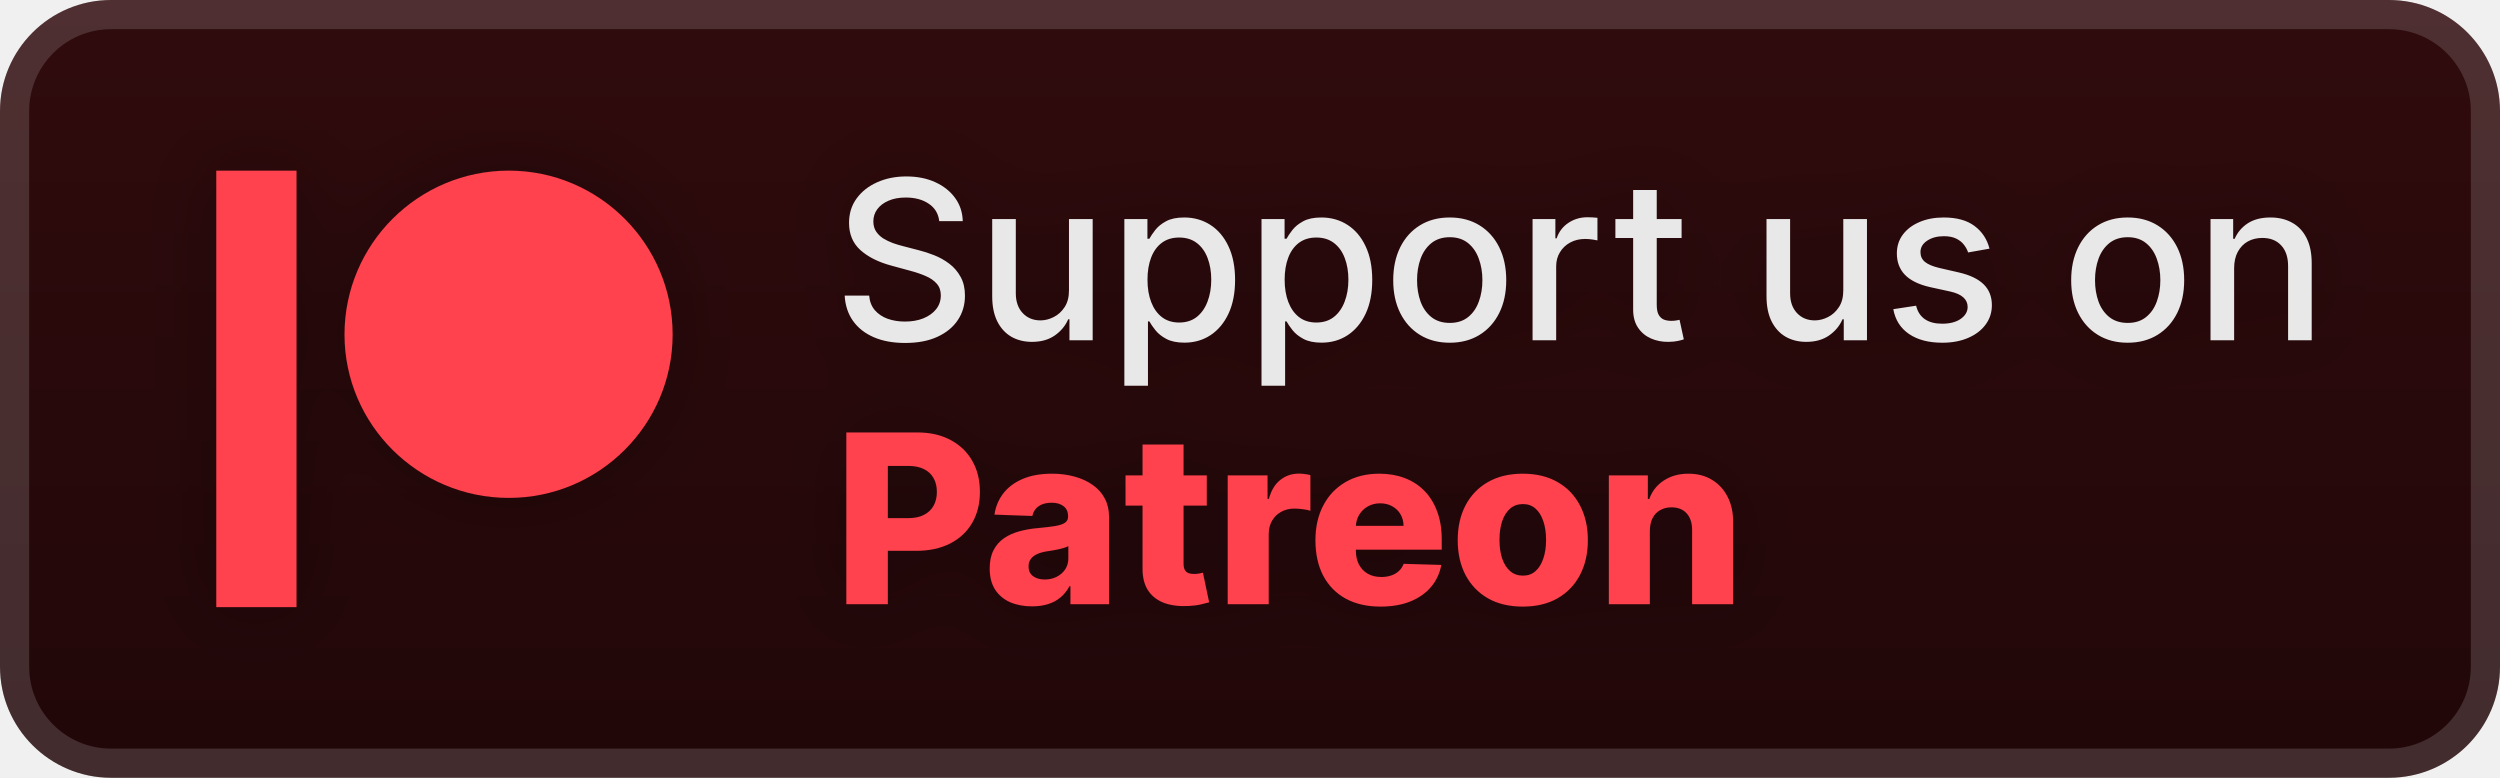
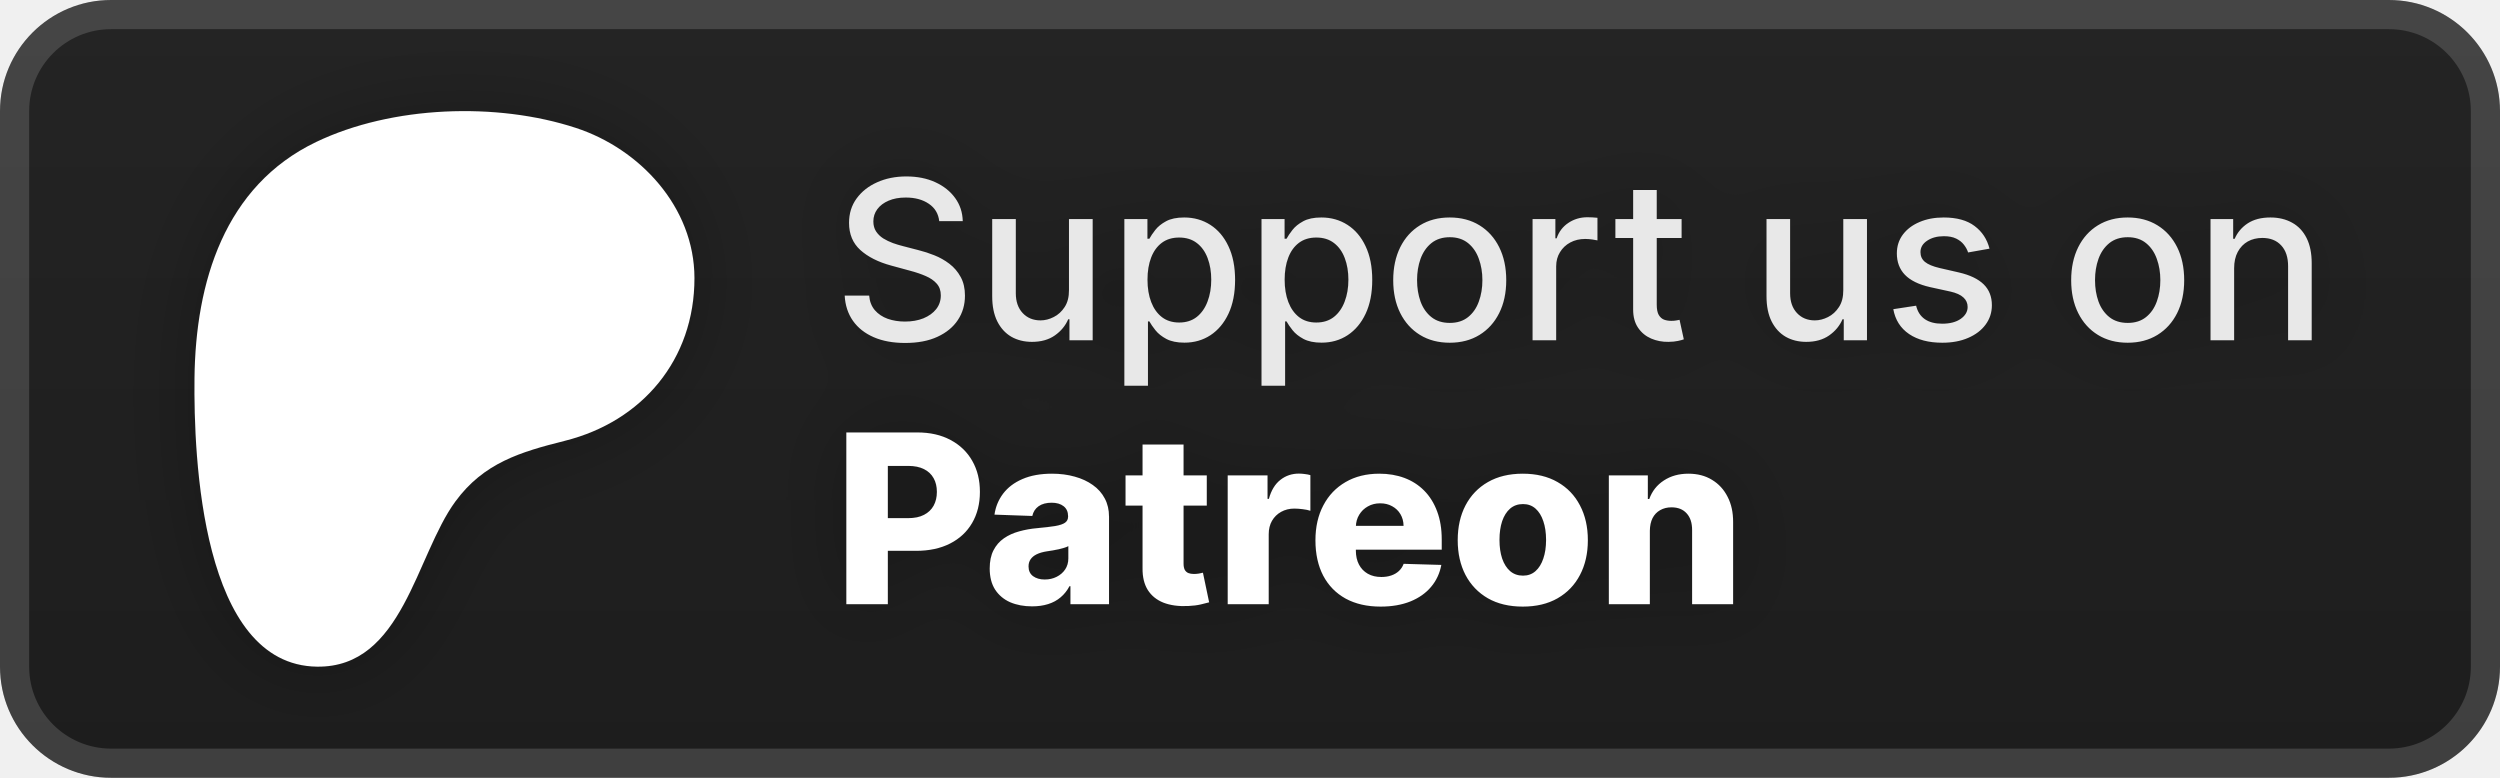
<svg xmlns="http://www.w3.org/2000/svg" width="180" height="56" viewBox="0 0 180 56" fill="none">
  <rect width="180" height="56" rx="8" fill="url(#paint0_linear_28_523)" />
  <rect x="1.05" y="1.05" width="177.9" height="53.9" rx="6.95" stroke="white" stroke-opacity="0.15" stroke-width="2.1" />
  <g filter="url(#filter0_d_28_523)">
-     <path d="M15.572 12.286V43.715H21.349V12.286H15.572ZM36.635 12.286C30.112 12.286 24.805 17.579 24.805 24.085C24.805 30.572 30.112 35.848 36.635 35.848C43.138 35.848 48.429 30.572 48.429 24.085C48.429 17.579 43.139 12.286 36.635 12.286Z" fill="#FF424E" />
+     <path d="M50 20.017C49.993 14.909 46.072 10.723 41.472 9.213C35.76 7.338 28.225 7.609 22.77 10.22C16.159 13.386 14.082 20.319 14.004 27.234C13.941 32.919 14.5 47.893 22.825 47.999C29.011 48.079 29.932 39.993 32.794 36.098C34.831 33.328 37.453 32.545 40.68 31.735C46.228 30.342 50.008 25.9 50 20.017Z" fill="white" />
  </g>
  <g filter="url(#filter1_d_28_523)">
    <path d="M67.625 15.921C67.564 15.383 67.314 14.966 66.875 14.671C66.436 14.371 65.883 14.222 65.216 14.222C64.739 14.222 64.326 14.297 63.977 14.449C63.629 14.597 63.358 14.801 63.165 15.062C62.975 15.32 62.881 15.614 62.881 15.943C62.881 16.22 62.945 16.458 63.074 16.659C63.206 16.86 63.379 17.028 63.591 17.165C63.807 17.297 64.038 17.409 64.284 17.5C64.53 17.587 64.767 17.659 64.994 17.716L66.131 18.011C66.502 18.102 66.883 18.225 67.273 18.381C67.663 18.536 68.025 18.741 68.358 18.994C68.691 19.248 68.96 19.562 69.165 19.938C69.373 20.312 69.477 20.761 69.477 21.284C69.477 21.943 69.307 22.528 68.966 23.04C68.629 23.551 68.138 23.954 67.494 24.25C66.854 24.546 66.079 24.693 65.171 24.693C64.299 24.693 63.545 24.555 62.909 24.278C62.273 24.002 61.775 23.61 61.415 23.102C61.055 22.591 60.856 21.985 60.818 21.284H62.58C62.614 21.704 62.75 22.055 62.989 22.335C63.231 22.612 63.54 22.818 63.915 22.954C64.294 23.087 64.708 23.153 65.159 23.153C65.655 23.153 66.097 23.076 66.483 22.921C66.873 22.761 67.18 22.542 67.403 22.261C67.627 21.977 67.739 21.646 67.739 21.267C67.739 20.922 67.64 20.64 67.443 20.421C67.25 20.201 66.987 20.019 66.653 19.875C66.324 19.731 65.951 19.604 65.534 19.494L64.159 19.119C63.227 18.866 62.489 18.492 61.943 18C61.401 17.508 61.131 16.856 61.131 16.046C61.131 15.375 61.312 14.79 61.676 14.29C62.04 13.79 62.532 13.402 63.153 13.125C63.775 12.845 64.475 12.704 65.256 12.704C66.044 12.704 66.739 12.843 67.341 13.119C67.947 13.396 68.424 13.777 68.773 14.261C69.121 14.742 69.303 15.296 69.318 15.921H67.625ZM76.967 20.881V15.773H78.672V24.5H77.001V22.989H76.91C76.71 23.454 76.388 23.843 75.945 24.153C75.505 24.46 74.958 24.614 74.303 24.614C73.742 24.614 73.246 24.491 72.814 24.244C72.386 23.994 72.049 23.625 71.803 23.136C71.56 22.648 71.439 22.044 71.439 21.324V15.773H73.138V21.119C73.138 21.714 73.303 22.188 73.632 22.54C73.962 22.892 74.39 23.068 74.916 23.068C75.234 23.068 75.551 22.989 75.865 22.829C76.183 22.671 76.447 22.43 76.655 22.108C76.867 21.786 76.971 21.377 76.967 20.881ZM80.954 27.773V15.773H82.614V17.188H82.756C82.854 17.006 82.996 16.796 83.182 16.557C83.367 16.318 83.625 16.11 83.954 15.932C84.284 15.75 84.72 15.659 85.261 15.659C85.966 15.659 86.595 15.837 87.148 16.193C87.701 16.549 88.135 17.062 88.449 17.733C88.767 18.403 88.926 19.21 88.926 20.153C88.926 21.097 88.769 21.905 88.454 22.579C88.14 23.25 87.708 23.767 87.159 24.131C86.61 24.491 85.983 24.671 85.278 24.671C84.748 24.671 84.314 24.581 83.977 24.403C83.644 24.225 83.383 24.017 83.193 23.778C83.004 23.54 82.858 23.328 82.756 23.142H82.653V27.773H80.954ZM82.619 20.136C82.619 20.75 82.708 21.288 82.886 21.75C83.064 22.212 83.322 22.574 83.659 22.835C83.996 23.093 84.409 23.222 84.898 23.222C85.405 23.222 85.829 23.087 86.17 22.818C86.511 22.546 86.769 22.176 86.943 21.71C87.121 21.244 87.21 20.72 87.21 20.136C87.21 19.561 87.123 19.044 86.949 18.585C86.778 18.127 86.521 17.765 86.176 17.5C85.835 17.235 85.409 17.102 84.898 17.102C84.405 17.102 83.989 17.229 83.648 17.483C83.311 17.737 83.055 18.091 82.881 18.546C82.706 19 82.619 19.53 82.619 20.136ZM90.829 27.773V15.773H92.489V17.188H92.631C92.729 17.006 92.871 16.796 93.057 16.557C93.242 16.318 93.5 16.11 93.829 15.932C94.159 15.75 94.595 15.659 95.136 15.659C95.841 15.659 96.47 15.837 97.023 16.193C97.576 16.549 98.01 17.062 98.324 17.733C98.642 18.403 98.801 19.21 98.801 20.153C98.801 21.097 98.644 21.905 98.329 22.579C98.015 23.25 97.583 23.767 97.034 24.131C96.485 24.491 95.858 24.671 95.153 24.671C94.623 24.671 94.189 24.581 93.852 24.403C93.519 24.225 93.258 24.017 93.068 23.778C92.879 23.54 92.733 23.328 92.631 23.142H92.528V27.773H90.829ZM92.494 20.136C92.494 20.75 92.583 21.288 92.761 21.75C92.939 22.212 93.197 22.574 93.534 22.835C93.871 23.093 94.284 23.222 94.773 23.222C95.28 23.222 95.704 23.087 96.045 22.818C96.386 22.546 96.644 22.176 96.818 21.71C96.996 21.244 97.085 20.72 97.085 20.136C97.085 19.561 96.998 19.044 96.824 18.585C96.653 18.127 96.396 17.765 96.051 17.5C95.71 17.235 95.284 17.102 94.773 17.102C94.28 17.102 93.864 17.229 93.523 17.483C93.186 17.737 92.93 18.091 92.756 18.546C92.581 19 92.494 19.53 92.494 20.136ZM104.381 24.676C103.562 24.676 102.848 24.489 102.239 24.114C101.629 23.739 101.155 23.214 100.818 22.54C100.481 21.866 100.312 21.078 100.312 20.176C100.312 19.271 100.481 18.479 100.818 17.801C101.155 17.123 101.629 16.597 102.239 16.222C102.848 15.847 103.562 15.659 104.381 15.659C105.199 15.659 105.913 15.847 106.523 16.222C107.133 16.597 107.606 17.123 107.943 17.801C108.28 18.479 108.449 19.271 108.449 20.176C108.449 21.078 108.28 21.866 107.943 22.54C107.606 23.214 107.133 23.739 106.523 24.114C105.913 24.489 105.199 24.676 104.381 24.676ZM104.386 23.25C104.917 23.25 105.356 23.11 105.705 22.829C106.053 22.549 106.311 22.176 106.477 21.71C106.648 21.244 106.733 20.731 106.733 20.171C106.733 19.614 106.648 19.102 106.477 18.636C106.311 18.167 106.053 17.79 105.705 17.506C105.356 17.222 104.917 17.079 104.386 17.079C103.852 17.079 103.409 17.222 103.057 17.506C102.708 17.79 102.449 18.167 102.278 18.636C102.112 19.102 102.028 19.614 102.028 20.171C102.028 20.731 102.112 21.244 102.278 21.71C102.449 22.176 102.708 22.549 103.057 22.829C103.409 23.11 103.852 23.25 104.386 23.25ZM110.345 24.5V15.773H111.987V17.159H112.078C112.237 16.689 112.518 16.32 112.919 16.051C113.324 15.778 113.783 15.642 114.294 15.642C114.4 15.642 114.525 15.646 114.669 15.653C114.817 15.661 114.932 15.671 115.016 15.682V17.307C114.947 17.288 114.826 17.267 114.652 17.244C114.478 17.218 114.303 17.204 114.129 17.204C113.728 17.204 113.37 17.29 113.055 17.46C112.745 17.627 112.499 17.86 112.317 18.159C112.135 18.454 112.044 18.792 112.044 19.171V24.5H110.345ZM121.075 15.773V17.136H116.308V15.773H121.075ZM117.587 13.682H119.285V21.938C119.285 22.267 119.335 22.515 119.433 22.682C119.532 22.845 119.659 22.956 119.814 23.017C119.973 23.074 120.145 23.102 120.331 23.102C120.467 23.102 120.587 23.093 120.689 23.074C120.791 23.055 120.871 23.04 120.928 23.028L121.234 24.432C121.136 24.47 120.996 24.508 120.814 24.546C120.632 24.587 120.405 24.61 120.132 24.614C119.685 24.621 119.268 24.542 118.882 24.375C118.496 24.208 118.183 23.951 117.945 23.602C117.706 23.254 117.587 22.816 117.587 22.29V13.682ZM132.717 20.881V15.773H134.422V24.5H132.751V22.989H132.66C132.46 23.454 132.138 23.843 131.695 24.153C131.255 24.46 130.708 24.614 130.053 24.614C129.492 24.614 128.996 24.491 128.564 24.244C128.136 23.994 127.799 23.625 127.553 23.136C127.31 22.648 127.189 22.044 127.189 21.324V15.773H128.888V21.119C128.888 21.714 129.053 22.188 129.382 22.54C129.712 22.892 130.14 23.068 130.666 23.068C130.984 23.068 131.301 22.989 131.615 22.829C131.933 22.671 132.196 22.43 132.405 22.108C132.617 21.786 132.721 21.377 132.717 20.881ZM143.244 17.903L141.705 18.176C141.64 17.979 141.538 17.792 141.398 17.614C141.261 17.436 141.076 17.29 140.841 17.176C140.606 17.062 140.312 17.006 139.96 17.006C139.479 17.006 139.078 17.114 138.756 17.329C138.434 17.542 138.273 17.816 138.273 18.153C138.273 18.445 138.381 18.68 138.597 18.858C138.812 19.036 139.161 19.182 139.642 19.296L141.028 19.614C141.831 19.799 142.43 20.085 142.824 20.472C143.218 20.858 143.415 21.36 143.415 21.977C143.415 22.5 143.263 22.966 142.96 23.375C142.661 23.78 142.242 24.099 141.705 24.329C141.17 24.561 140.551 24.676 139.847 24.676C138.869 24.676 138.072 24.468 137.455 24.051C136.837 23.631 136.458 23.034 136.318 22.261L137.96 22.011C138.062 22.439 138.273 22.763 138.591 22.983C138.909 23.199 139.324 23.307 139.835 23.307C140.392 23.307 140.837 23.191 141.17 22.96C141.504 22.725 141.67 22.439 141.67 22.102C141.67 21.829 141.568 21.6 141.364 21.415C141.163 21.229 140.854 21.089 140.437 20.994L138.96 20.671C138.146 20.485 137.544 20.189 137.153 19.784C136.767 19.379 136.574 18.866 136.574 18.244C136.574 17.729 136.718 17.278 137.006 16.892C137.294 16.506 137.691 16.204 138.199 15.989C138.706 15.769 139.288 15.659 139.943 15.659C140.886 15.659 141.629 15.864 142.17 16.273C142.712 16.678 143.07 17.222 143.244 17.903ZM153.193 24.676C152.375 24.676 151.661 24.489 151.051 24.114C150.441 23.739 149.968 23.214 149.631 22.54C149.294 21.866 149.125 21.078 149.125 20.176C149.125 19.271 149.294 18.479 149.631 17.801C149.968 17.123 150.441 16.597 151.051 16.222C151.661 15.847 152.375 15.659 153.193 15.659C154.011 15.659 154.725 15.847 155.335 16.222C155.945 16.597 156.419 17.123 156.756 17.801C157.093 18.479 157.261 19.271 157.261 20.176C157.261 21.078 157.093 21.866 156.756 22.54C156.419 23.214 155.945 23.739 155.335 24.114C154.725 24.489 154.011 24.676 153.193 24.676ZM153.199 23.25C153.729 23.25 154.169 23.11 154.517 22.829C154.866 22.549 155.123 22.176 155.29 21.71C155.46 21.244 155.545 20.731 155.545 20.171C155.545 19.614 155.46 19.102 155.29 18.636C155.123 18.167 154.866 17.79 154.517 17.506C154.169 17.222 153.729 17.079 153.199 17.079C152.665 17.079 152.222 17.222 151.869 17.506C151.521 17.79 151.261 18.167 151.091 18.636C150.924 19.102 150.841 19.614 150.841 20.171C150.841 20.731 150.924 21.244 151.091 21.71C151.261 22.176 151.521 22.549 151.869 22.829C152.222 23.11 152.665 23.25 153.199 23.25ZM160.857 19.318V24.5H159.158V15.773H160.788V17.193H160.896C161.097 16.731 161.411 16.36 161.839 16.079C162.271 15.799 162.815 15.659 163.47 15.659C164.065 15.659 164.586 15.784 165.033 16.034C165.48 16.28 165.826 16.648 166.072 17.136C166.319 17.625 166.442 18.229 166.442 18.949V24.5H164.743V19.153C164.743 18.521 164.578 18.026 164.249 17.671C163.919 17.311 163.466 17.131 162.891 17.131C162.497 17.131 162.146 17.216 161.839 17.386C161.536 17.557 161.296 17.807 161.118 18.136C160.944 18.462 160.857 18.856 160.857 19.318Z" fill="#E8E8E8" />
-     <path d="M60.936 43.5V31.136H66.043C66.969 31.136 67.767 31.317 68.44 31.68C69.116 32.038 69.637 32.539 70.003 33.183C70.369 33.823 70.553 34.567 70.553 35.416C70.553 36.27 70.365 37.016 69.991 37.656C69.621 38.292 69.092 38.785 68.403 39.135C67.715 39.485 66.898 39.66 65.952 39.66H62.801V37.306H65.397C65.848 37.306 66.224 37.228 66.526 37.071C66.832 36.914 67.063 36.694 67.22 36.413C67.377 36.127 67.456 35.795 67.456 35.416C67.456 35.034 67.377 34.704 67.22 34.426C67.063 34.145 66.832 33.927 66.526 33.775C66.22 33.622 65.844 33.545 65.397 33.545H63.924V43.5H60.936ZM74.308 43.657C73.716 43.657 73.191 43.558 72.732 43.361C72.277 43.16 71.917 42.858 71.651 42.456C71.39 42.049 71.259 41.54 71.259 40.928C71.259 40.413 71.349 39.978 71.531 39.624C71.712 39.27 71.961 38.982 72.279 38.761C72.597 38.54 72.963 38.373 73.378 38.26C73.792 38.143 74.235 38.065 74.706 38.025C75.233 37.976 75.658 37.926 75.98 37.874C76.302 37.817 76.535 37.739 76.68 37.638C76.829 37.533 76.903 37.387 76.903 37.197V37.167C76.903 36.857 76.797 36.618 76.583 36.449C76.37 36.28 76.082 36.195 75.72 36.195C75.33 36.195 75.016 36.28 74.778 36.449C74.541 36.618 74.39 36.851 74.326 37.149L71.603 37.053C71.683 36.489 71.891 35.986 72.225 35.543C72.563 35.097 73.026 34.746 73.613 34.493C74.205 34.235 74.915 34.106 75.744 34.106C76.336 34.106 76.881 34.177 77.38 34.318C77.879 34.455 78.314 34.656 78.684 34.922C79.055 35.183 79.34 35.505 79.541 35.887C79.747 36.27 79.849 36.706 79.849 37.197V43.5H77.072V42.208H77C76.835 42.522 76.624 42.788 76.366 43.005C76.113 43.222 75.813 43.385 75.467 43.494C75.124 43.603 74.738 43.657 74.308 43.657ZM75.219 41.725C75.537 41.725 75.823 41.661 76.076 41.532C76.334 41.403 76.539 41.226 76.692 41.001C76.845 40.771 76.921 40.506 76.921 40.204V39.322C76.837 39.367 76.734 39.407 76.614 39.443C76.497 39.479 76.368 39.514 76.227 39.546C76.086 39.578 75.942 39.606 75.793 39.63C75.644 39.654 75.501 39.677 75.364 39.697C75.086 39.741 74.849 39.809 74.652 39.902C74.458 39.995 74.309 40.115 74.205 40.264C74.104 40.409 74.054 40.582 74.054 40.783C74.054 41.089 74.163 41.323 74.38 41.484C74.601 41.645 74.881 41.725 75.219 41.725ZM86.888 34.227V36.401H81.039V34.227H86.888ZM82.264 32.006H85.216V40.584C85.216 40.765 85.244 40.912 85.301 41.025C85.361 41.133 85.448 41.212 85.56 41.26C85.673 41.305 85.808 41.327 85.965 41.327C86.078 41.327 86.196 41.317 86.321 41.297C86.45 41.272 86.546 41.252 86.611 41.236L87.058 43.367C86.917 43.407 86.717 43.458 86.46 43.518C86.206 43.578 85.903 43.617 85.548 43.633C84.856 43.665 84.262 43.584 83.767 43.391C83.276 43.194 82.9 42.888 82.638 42.474C82.381 42.059 82.256 41.538 82.264 40.91V32.006ZM88.395 43.5V34.227H91.262V35.918H91.359C91.528 35.306 91.804 34.851 92.186 34.553C92.568 34.251 93.013 34.1 93.52 34.1C93.657 34.1 93.798 34.111 93.943 34.131C94.088 34.147 94.222 34.173 94.347 34.209V36.775C94.206 36.727 94.021 36.688 93.792 36.66C93.566 36.632 93.365 36.618 93.188 36.618C92.838 36.618 92.522 36.696 92.24 36.853C91.963 37.006 91.743 37.222 91.582 37.499C91.425 37.773 91.347 38.095 91.347 38.465V43.5H88.395ZM99.403 43.675C98.433 43.675 97.596 43.484 96.892 43.102C96.191 42.715 95.652 42.166 95.274 41.453C94.9 40.737 94.712 39.886 94.712 38.9C94.712 37.942 94.901 37.105 95.28 36.389C95.658 35.668 96.191 35.109 96.88 34.71C97.568 34.308 98.379 34.106 99.312 34.106C99.972 34.106 100.576 34.209 101.124 34.414C101.671 34.62 102.144 34.923 102.542 35.326C102.941 35.728 103.251 36.225 103.472 36.817C103.693 37.405 103.804 38.079 103.804 38.84V39.576H95.745V37.861H101.057C101.053 37.548 100.979 37.268 100.834 37.022C100.689 36.777 100.49 36.586 100.236 36.449C99.987 36.308 99.699 36.238 99.373 36.238C99.043 36.238 98.747 36.312 98.485 36.461C98.224 36.606 98.017 36.805 97.864 37.059C97.711 37.308 97.63 37.592 97.622 37.91V39.654C97.622 40.033 97.697 40.365 97.846 40.651C97.994 40.932 98.206 41.152 98.479 41.309C98.753 41.466 99.079 41.544 99.457 41.544C99.719 41.544 99.956 41.508 100.17 41.435C100.383 41.363 100.566 41.256 100.719 41.115C100.872 40.974 100.987 40.801 101.063 40.596L103.774 40.675C103.661 41.282 103.414 41.812 103.031 42.262C102.653 42.709 102.156 43.057 101.54 43.307C100.924 43.552 100.212 43.675 99.403 43.675ZM109.64 43.675C108.666 43.675 107.829 43.476 107.129 43.077C106.433 42.675 105.895 42.115 105.517 41.399C105.143 40.679 104.956 39.844 104.956 38.894C104.956 37.94 105.143 37.105 105.517 36.389C105.895 35.668 106.433 35.109 107.129 34.71C107.829 34.308 108.666 34.106 109.64 34.106C110.614 34.106 111.449 34.308 112.145 34.71C112.846 35.109 113.383 35.668 113.757 36.389C114.136 37.105 114.325 37.94 114.325 38.894C114.325 39.844 114.136 40.679 113.757 41.399C113.383 42.115 112.846 42.675 112.145 43.077C111.449 43.476 110.614 43.675 109.64 43.675ZM109.658 41.447C110.012 41.447 110.312 41.339 110.558 41.121C110.803 40.904 110.99 40.602 111.119 40.216C111.252 39.83 111.318 39.383 111.318 38.876C111.318 38.361 111.252 37.91 111.119 37.523C110.99 37.137 110.803 36.835 110.558 36.618C110.312 36.401 110.012 36.292 109.658 36.292C109.292 36.292 108.982 36.401 108.729 36.618C108.479 36.835 108.288 37.137 108.155 37.523C108.026 37.91 107.962 38.361 107.962 38.876C107.962 39.383 108.026 39.83 108.155 40.216C108.288 40.602 108.479 40.904 108.729 41.121C108.982 41.339 109.292 41.447 109.658 41.447ZM118.789 38.212V43.5H115.837V34.227H118.644V35.93H118.747C118.952 35.362 119.302 34.917 119.797 34.596C120.292 34.27 120.882 34.106 121.566 34.106C122.218 34.106 122.784 34.253 123.262 34.547C123.745 34.837 124.12 35.243 124.385 35.767C124.655 36.286 124.788 36.894 124.784 37.59V43.5H121.832V38.169C121.836 37.654 121.705 37.252 121.439 36.962C121.178 36.672 120.814 36.527 120.347 36.527C120.037 36.527 119.763 36.596 119.526 36.733C119.292 36.865 119.111 37.057 118.982 37.306C118.858 37.556 118.793 37.858 118.789 38.212Z" fill="#FF424E" />
+     <path d="M60.936 43.5V31.136H66.043C66.969 31.136 67.767 31.317 68.44 31.68C69.116 32.038 69.637 32.539 70.003 33.183C70.369 33.823 70.553 34.567 70.553 35.416C70.553 36.27 70.365 37.016 69.991 37.656C69.621 38.292 69.092 38.785 68.403 39.135C67.715 39.485 66.898 39.66 65.952 39.66H62.801V37.306H65.397C65.848 37.306 66.224 37.228 66.526 37.071C66.832 36.914 67.063 36.694 67.22 36.413C67.377 36.127 67.456 35.795 67.456 35.416C67.456 35.034 67.377 34.704 67.22 34.426C67.063 34.145 66.832 33.927 66.526 33.775C66.22 33.622 65.844 33.545 65.397 33.545H63.924V43.5H60.936ZM74.308 43.657C73.716 43.657 73.191 43.558 72.732 43.361C72.277 43.16 71.917 42.858 71.651 42.456C71.39 42.049 71.259 41.54 71.259 40.928C71.259 40.413 71.349 39.978 71.531 39.624C71.712 39.27 71.961 38.982 72.279 38.761C72.597 38.54 72.963 38.373 73.378 38.26C73.792 38.143 74.235 38.065 74.706 38.025C75.233 37.976 75.658 37.926 75.98 37.874C76.302 37.817 76.535 37.739 76.68 37.638C76.829 37.533 76.903 37.387 76.903 37.197V37.167C76.903 36.857 76.797 36.618 76.583 36.449C76.37 36.28 76.082 36.195 75.72 36.195C75.33 36.195 75.016 36.28 74.778 36.449C74.541 36.618 74.39 36.851 74.326 37.149L71.603 37.053C71.683 36.489 71.891 35.986 72.225 35.543C72.563 35.097 73.026 34.746 73.613 34.493C74.205 34.235 74.915 34.106 75.744 34.106C76.336 34.106 76.881 34.177 77.38 34.318C77.879 34.455 78.314 34.656 78.684 34.922C79.055 35.183 79.34 35.505 79.541 35.887C79.747 36.27 79.849 36.706 79.849 37.197V43.5H77.072V42.208H77C76.835 42.522 76.624 42.788 76.366 43.005C76.113 43.222 75.813 43.385 75.467 43.494C75.124 43.603 74.738 43.657 74.308 43.657ZM75.219 41.725C75.537 41.725 75.823 41.661 76.076 41.532C76.334 41.403 76.539 41.226 76.692 41.001C76.845 40.771 76.921 40.506 76.921 40.204V39.322C76.837 39.367 76.734 39.407 76.614 39.443C76.497 39.479 76.368 39.514 76.227 39.546C76.086 39.578 75.942 39.606 75.793 39.63C75.644 39.654 75.501 39.677 75.364 39.697C75.086 39.741 74.849 39.809 74.652 39.902C74.458 39.995 74.309 40.115 74.205 40.264C74.104 40.409 74.054 40.582 74.054 40.783C74.054 41.089 74.163 41.323 74.38 41.484C74.601 41.645 74.881 41.725 75.219 41.725ZM86.888 34.227V36.401H81.039V34.227H86.888ZM82.264 32.006H85.216V40.584C85.216 40.765 85.244 40.912 85.301 41.025C85.361 41.133 85.448 41.212 85.56 41.26C85.673 41.305 85.808 41.327 85.965 41.327C86.078 41.327 86.196 41.317 86.321 41.297C86.45 41.272 86.546 41.252 86.611 41.236L87.058 43.367C86.917 43.407 86.717 43.458 86.46 43.518C86.206 43.578 85.903 43.617 85.548 43.633C84.856 43.665 84.262 43.584 83.767 43.391C83.276 43.194 82.9 42.888 82.638 42.474C82.381 42.059 82.256 41.538 82.264 40.91V32.006ZM88.395 43.5V34.227H91.262V35.918H91.359C91.528 35.306 91.804 34.851 92.186 34.553C92.568 34.251 93.013 34.1 93.52 34.1C93.657 34.1 93.798 34.111 93.943 34.131C94.088 34.147 94.222 34.173 94.347 34.209V36.775C94.206 36.727 94.021 36.688 93.792 36.66C93.566 36.632 93.365 36.618 93.188 36.618C92.838 36.618 92.522 36.696 92.24 36.853C91.963 37.006 91.743 37.222 91.582 37.499C91.425 37.773 91.347 38.095 91.347 38.465V43.5H88.395ZM99.403 43.675C98.433 43.675 97.596 43.484 96.892 43.102C96.191 42.715 95.652 42.166 95.274 41.453C94.9 40.737 94.712 39.886 94.712 38.9C94.712 37.942 94.901 37.105 95.28 36.389C95.658 35.668 96.191 35.109 96.88 34.71C97.568 34.308 98.379 34.106 99.312 34.106C99.972 34.106 100.576 34.209 101.124 34.414C101.671 34.62 102.144 34.923 102.542 35.326C102.941 35.728 103.251 36.225 103.472 36.817C103.693 37.405 103.804 38.079 103.804 38.84V39.576H95.745V37.861H101.057C101.053 37.548 100.979 37.268 100.834 37.022C100.689 36.777 100.49 36.586 100.236 36.449C99.987 36.308 99.699 36.238 99.373 36.238C99.043 36.238 98.747 36.312 98.485 36.461C98.224 36.606 98.017 36.805 97.864 37.059C97.711 37.308 97.63 37.592 97.622 37.91V39.654C97.622 40.033 97.697 40.365 97.846 40.651C97.994 40.932 98.206 41.152 98.479 41.309C98.753 41.466 99.079 41.544 99.457 41.544C99.719 41.544 99.956 41.508 100.17 41.435C100.383 41.363 100.566 41.256 100.719 41.115C100.872 40.974 100.987 40.801 101.063 40.596L103.774 40.675C103.661 41.282 103.414 41.812 103.031 42.262C102.653 42.709 102.156 43.057 101.54 43.307C100.924 43.552 100.212 43.675 99.403 43.675ZM109.64 43.675C108.666 43.675 107.829 43.476 107.129 43.077C106.433 42.675 105.895 42.115 105.517 41.399C105.143 40.679 104.956 39.844 104.956 38.894C104.956 37.94 105.143 37.105 105.517 36.389C105.895 35.668 106.433 35.109 107.129 34.71C107.829 34.308 108.666 34.106 109.64 34.106C110.614 34.106 111.449 34.308 112.145 34.71C112.846 35.109 113.383 35.668 113.757 36.389C114.136 37.105 114.325 37.94 114.325 38.894C114.325 39.844 114.136 40.679 113.757 41.399C113.383 42.115 112.846 42.675 112.145 43.077C111.449 43.476 110.614 43.675 109.64 43.675ZM109.658 41.447C110.012 41.447 110.312 41.339 110.558 41.121C110.803 40.904 110.99 40.602 111.119 40.216C111.252 39.83 111.318 39.383 111.318 38.876C111.318 38.361 111.252 37.91 111.119 37.523C110.99 37.137 110.803 36.835 110.558 36.618C110.312 36.401 110.012 36.292 109.658 36.292C109.292 36.292 108.982 36.401 108.729 36.618C108.479 36.835 108.288 37.137 108.155 37.523C108.026 37.91 107.962 38.361 107.962 38.876C107.962 39.383 108.026 39.83 108.155 40.216C108.288 40.602 108.479 40.904 108.729 41.121C108.982 41.339 109.292 41.447 109.658 41.447ZM118.789 38.212V43.5H115.837V34.227H118.644V35.93H118.747C118.952 35.362 119.302 34.917 119.797 34.596C120.292 34.27 120.882 34.106 121.566 34.106C122.218 34.106 122.784 34.253 123.262 34.547C123.745 34.837 124.12 35.243 124.385 35.767C124.655 36.286 124.788 36.894 124.784 37.59V43.5H121.832V38.169C121.836 37.654 121.705 37.252 121.439 36.962C121.178 36.672 120.814 36.527 120.347 36.527C120.037 36.527 119.763 36.596 119.526 36.733C119.292 36.865 119.111 37.057 118.982 37.306C118.858 37.556 118.793 37.858 118.789 38.212Z" fill="white" />
  </g>
  <defs>
    <filter id="filter0_d_28_523" x="6.286" y="2.286" width="51.429" height="51.429" filterUnits="userSpaceOnUse" color-interpolation-filters="sRGB">
      <feFlood flood-opacity="0" result="BackgroundImageFix" />
      <feColorMatrix in="SourceAlpha" type="matrix" values="0 0 0 0 0 0 0 0 0 0 0 0 0 0 0 0 0 0 127 0" result="hardAlpha" />
      <feOffset />
      <feGaussianBlur stdDeviation="2.857" />
      <feComposite in2="hardAlpha" operator="out" />
      <feColorMatrix type="matrix" values="0 0 0 0 0 0 0 0 0 0 0 0 0 0 0 0 0 0 0.25 0" />
      <feBlend mode="normal" in2="BackgroundImageFix" result="effect1_dropShadow_28_523" />
      <feBlend mode="normal" in="SourceGraphic" in2="effect1_dropShadow_28_523" result="shape" />
    </filter>
    <filter id="filter1_d_28_523" x="54.4" y="3.9" width="119.2" height="48.2" filterUnits="userSpaceOnUse" color-interpolation-filters="sRGB">
      <feFlood flood-opacity="0" result="BackgroundImageFix" />
      <feColorMatrix in="SourceAlpha" type="matrix" values="0 0 0 0 0 0 0 0 0 0 0 0 0 0 0 0 0 0 127 0" result="hardAlpha" />
      <feOffset />
      <feGaussianBlur stdDeviation="2.8" />
      <feComposite in2="hardAlpha" operator="out" />
      <feColorMatrix type="matrix" values="0 0 0 0 0 0 0 0 0 0 0 0 0 0 0 0 0 0 0.25 0" />
      <feBlend mode="normal" in2="BackgroundImageFix" result="effect1_dropShadow_28_523" />
      <feBlend mode="normal" in="SourceGraphic" in2="effect1_dropShadow_28_523" result="shape" />
    </filter>
    <linearGradient id="paint0_linear_28_523" x1="90" y1="0" x2="90" y2="56" gradientUnits="userSpaceOnUse">
-       <stop stop-color="#300B0D" />
-       <stop offset="1" stop-color="#210709" />
+       <stop stop-color="#242424" />
+       <stop offset="1" stop-color="#1D1D1D" />
    </linearGradient>
  </defs>
</svg>
